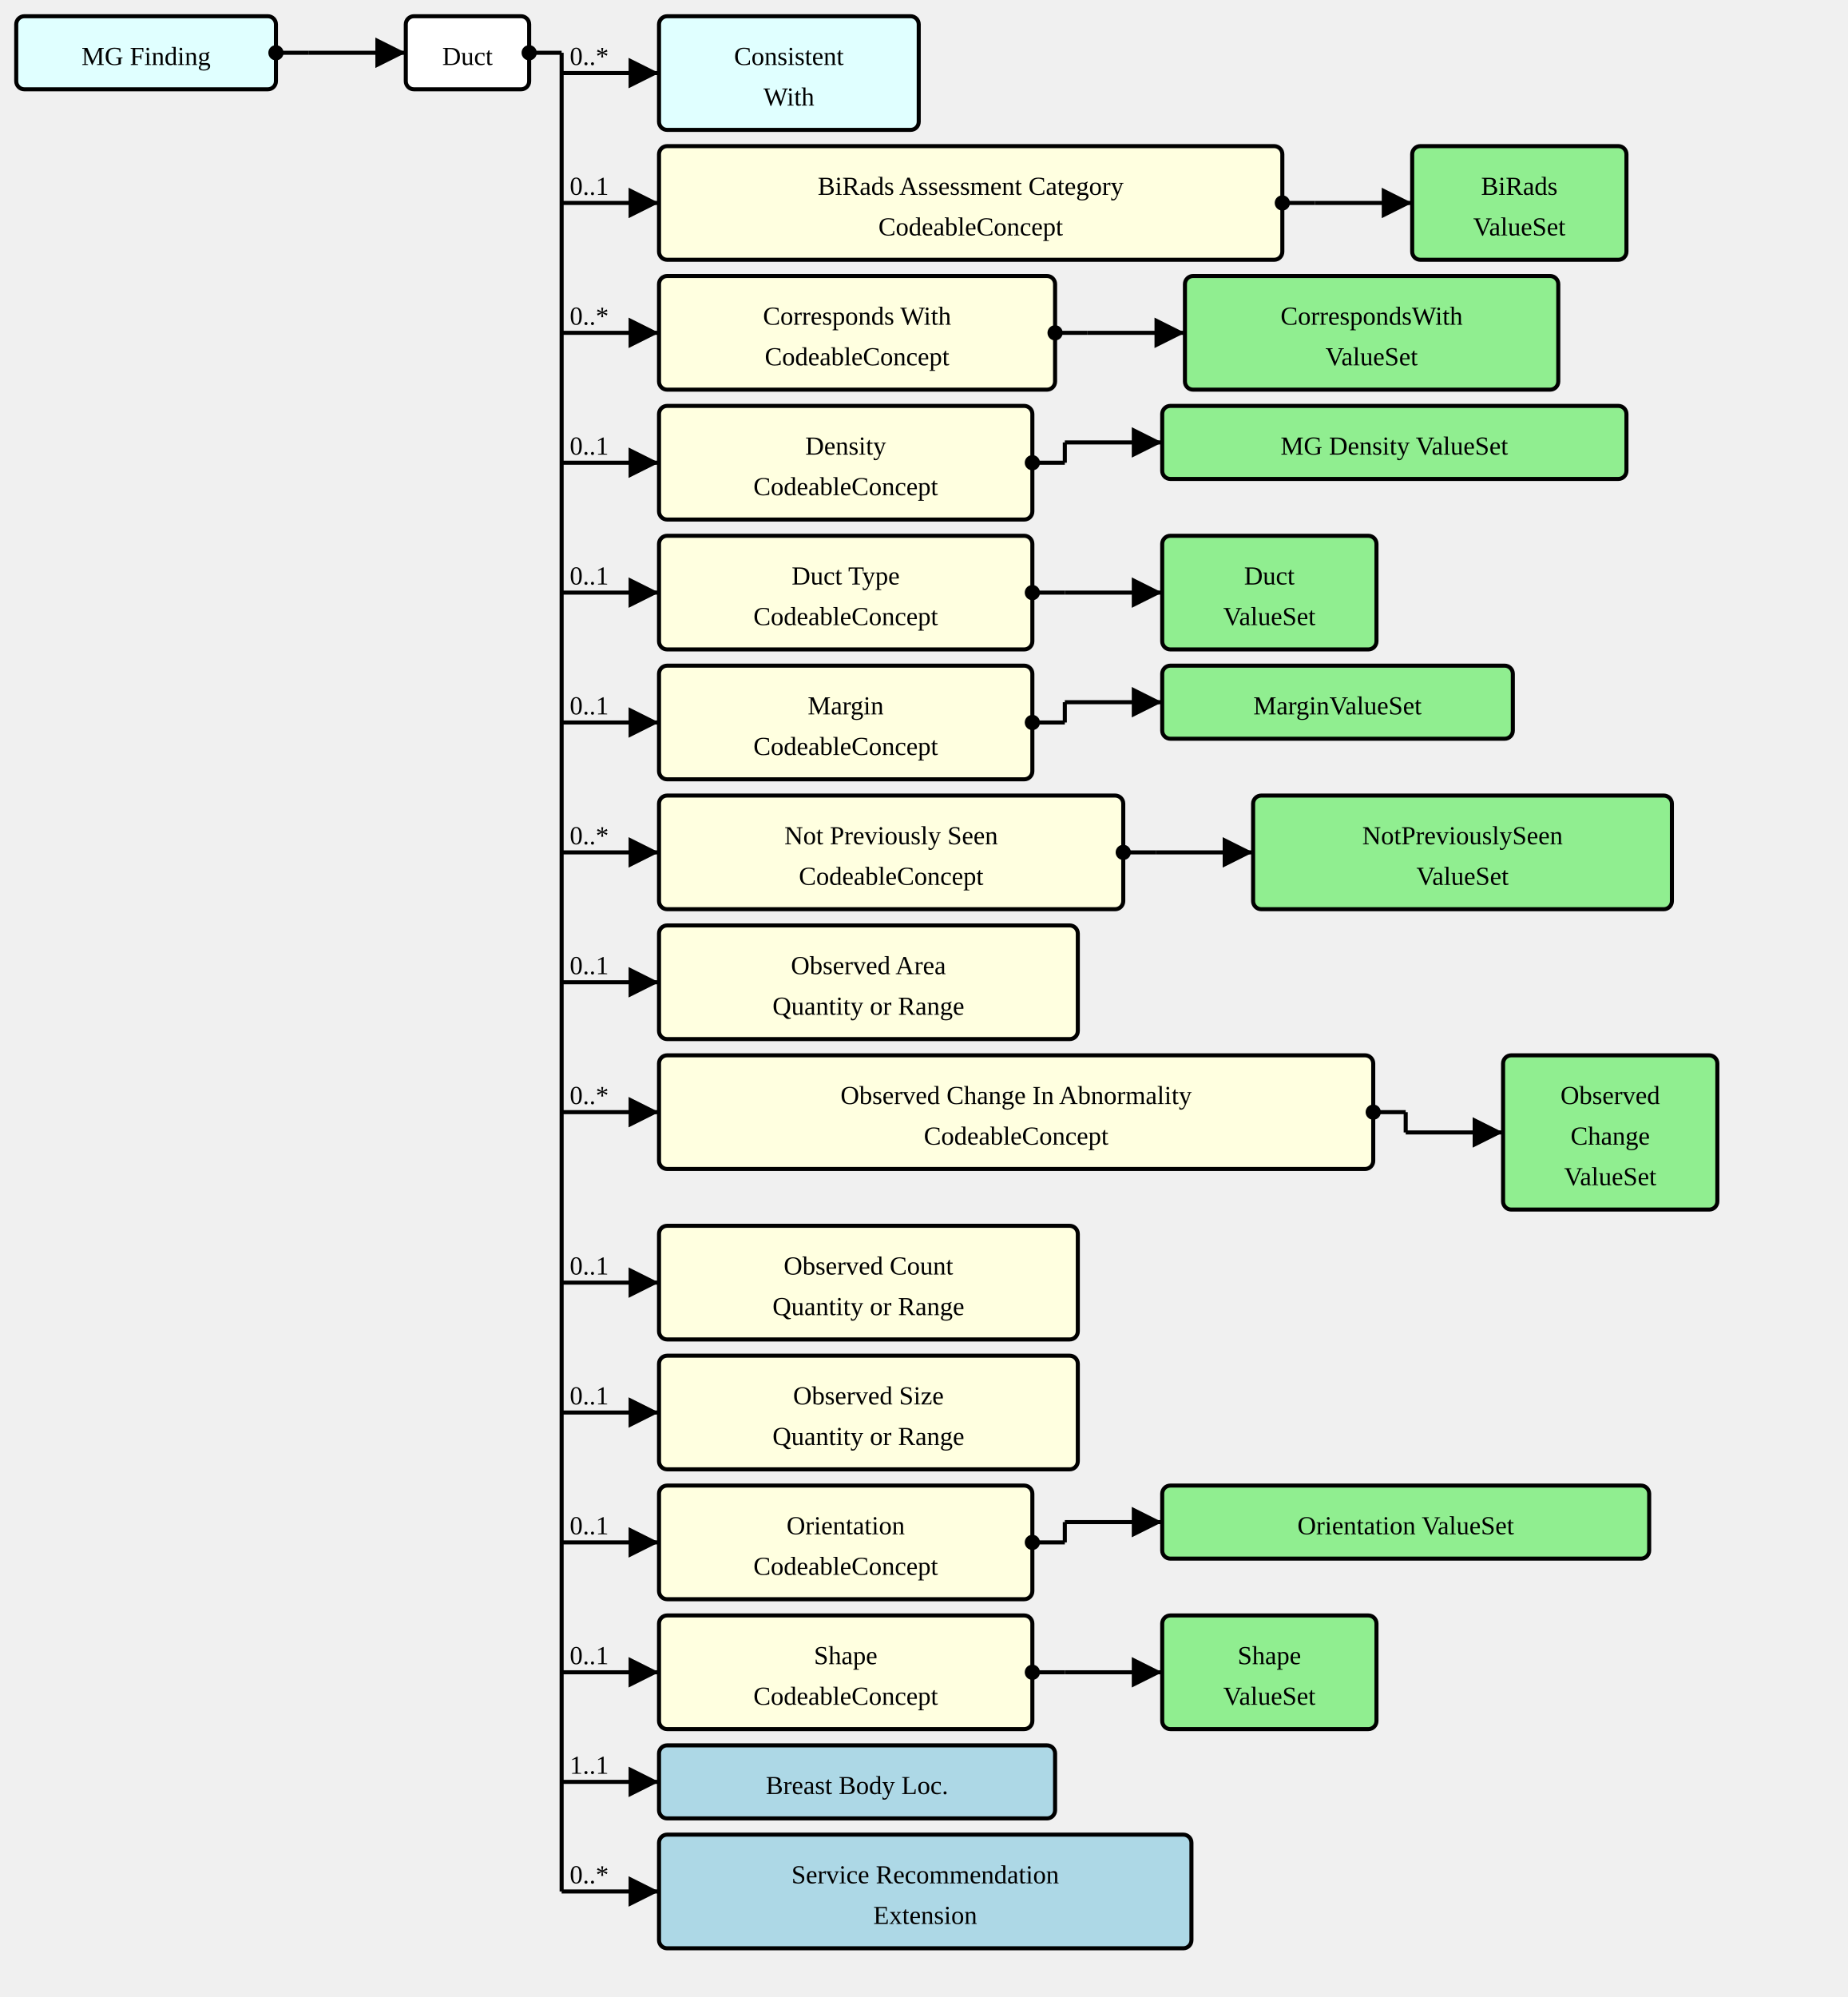
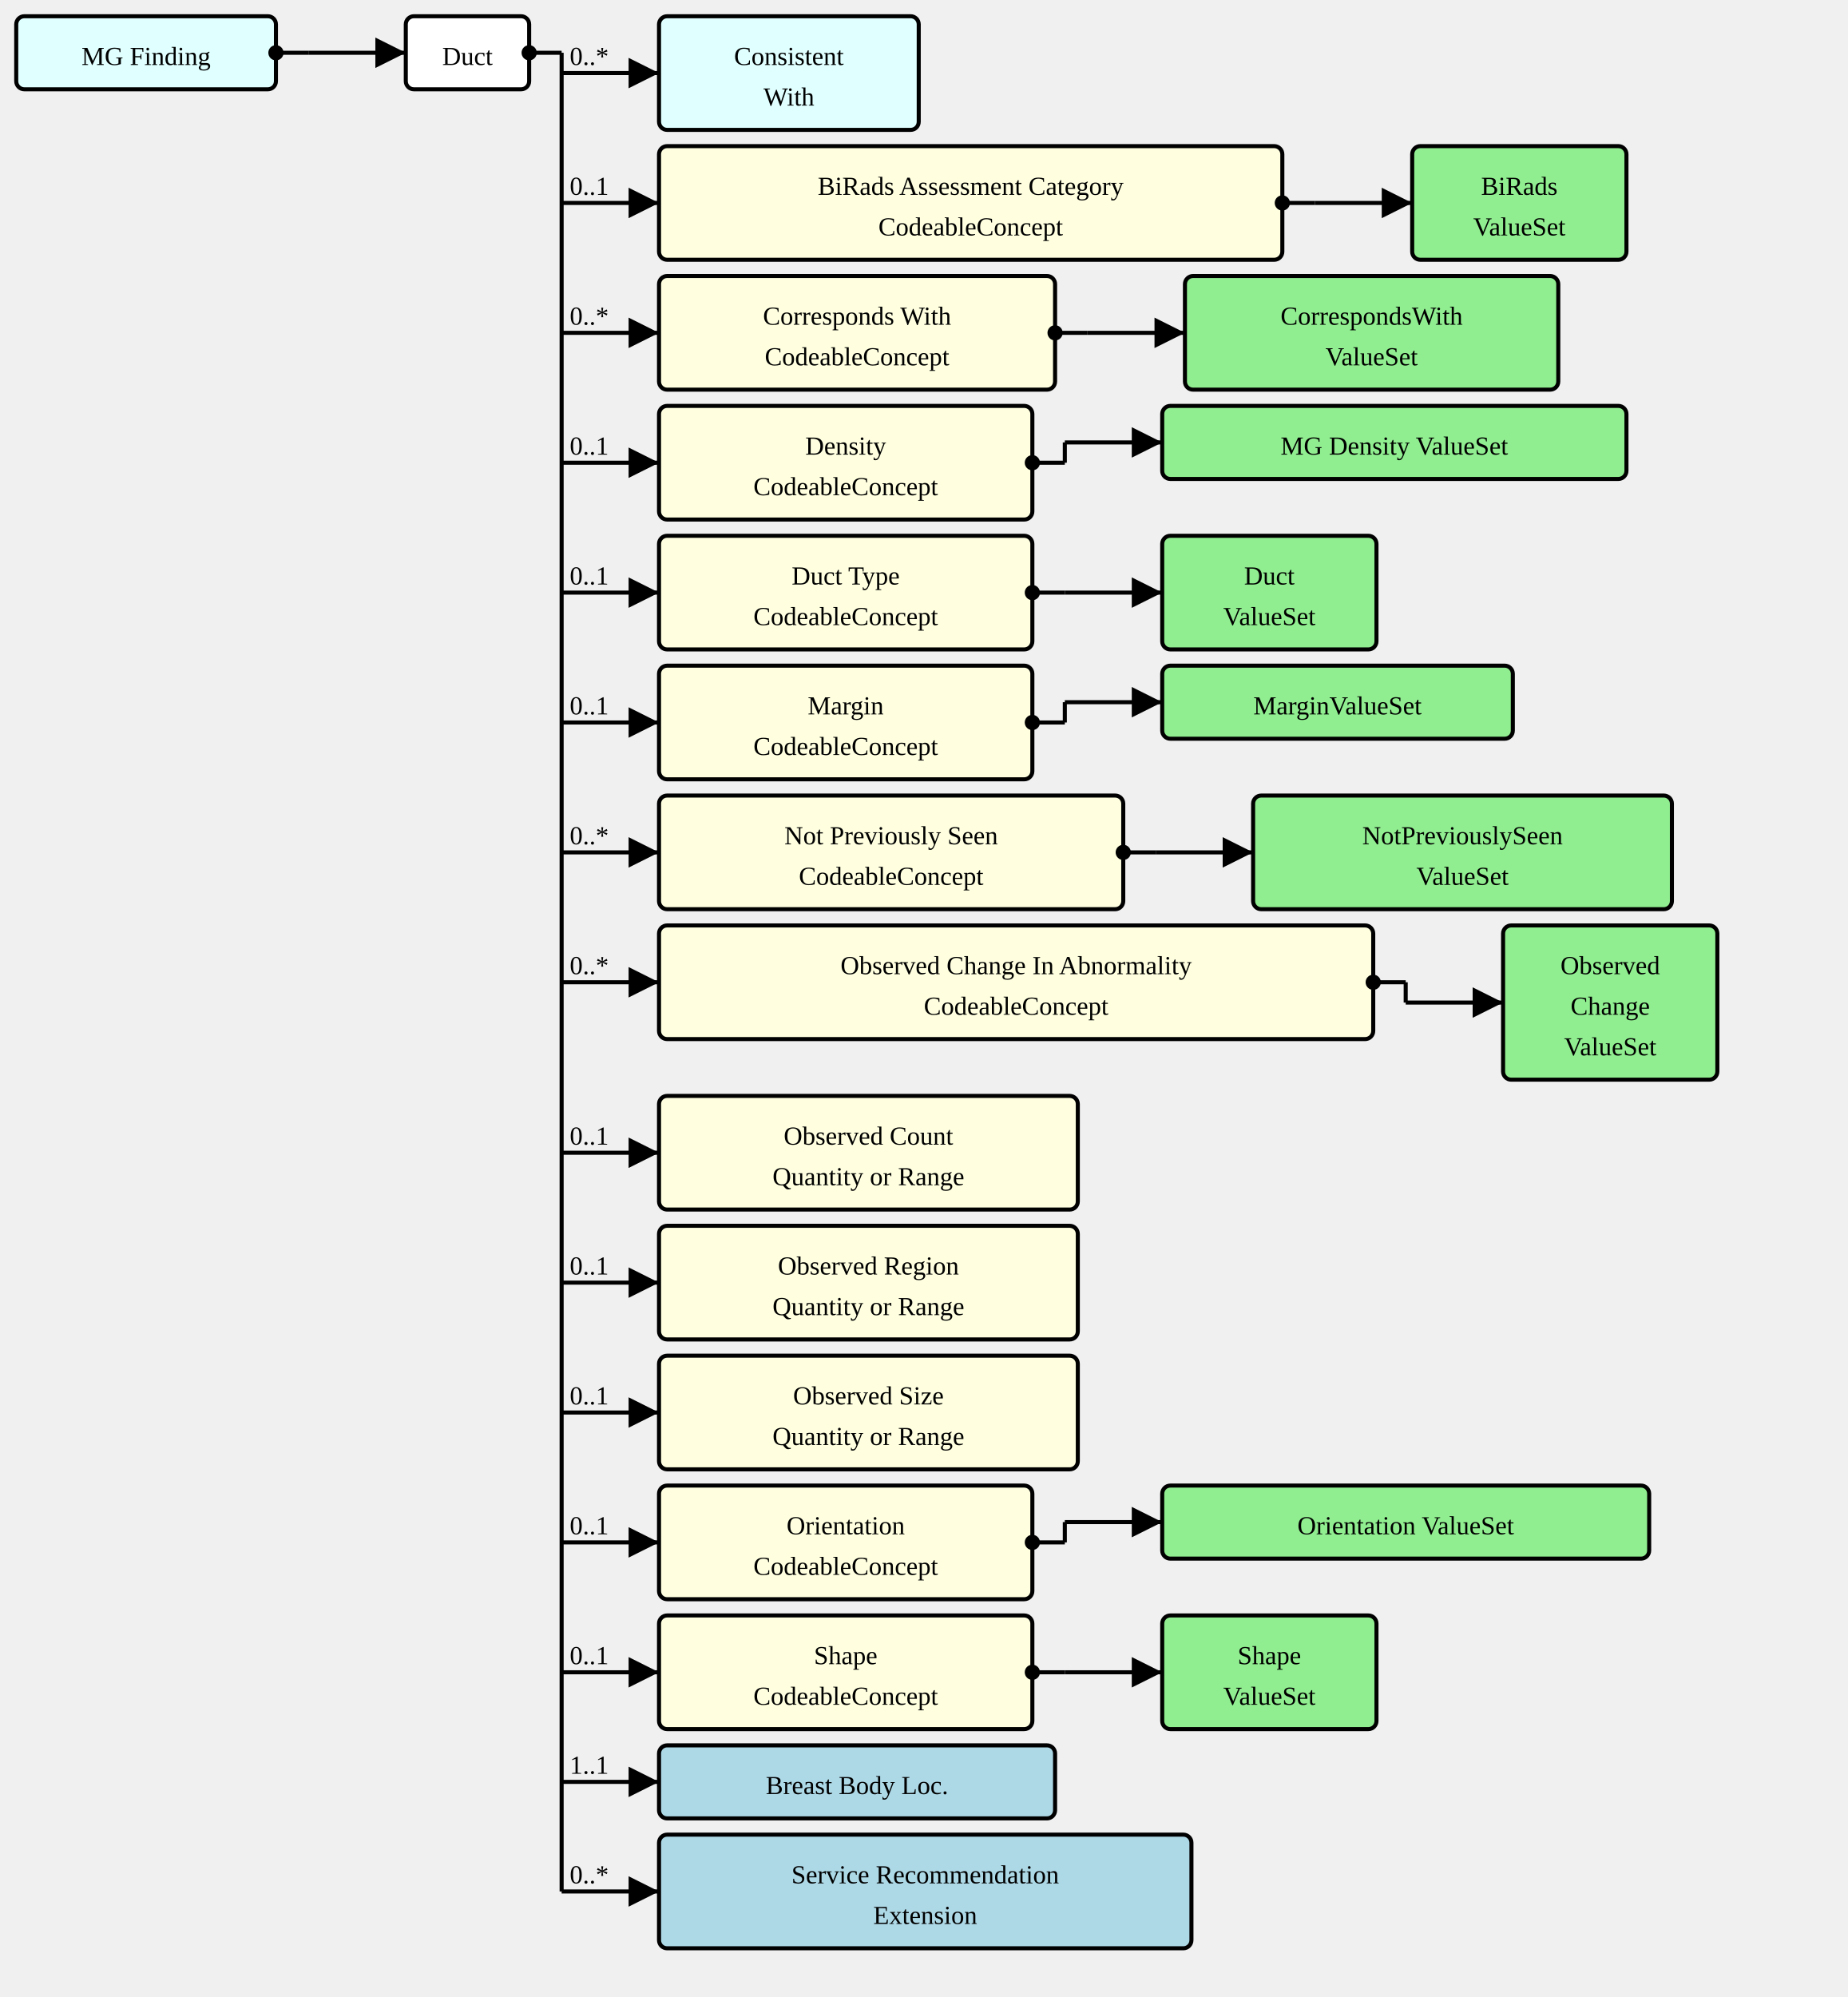
<svg xmlns="http://www.w3.org/2000/svg" version="1.1" width="853.5" height="922.5">
  <defs>
    <marker id="arrowStart" markerWidth="3.75" markerHeight="3.75" markerUnits="px" refX="1.875" refY="1.875">
      <circle fill="Black" stroke-width="0" cx="1.875" cy="1.875" r="1.875" />
    </marker>
    <marker id="arrowEnd" markerWidth="7.5" markerHeight="7.5" markerUnits="px" refX="7.5" refY="3.75">
      <polygon fill="Black" stroke-width="0" points="0 0 7.5 3.75 0 7.5" />
    </marker>
  </defs>
  <g>
    <g transform="translate(7.5 7.5)">
      <rect fill="LightCyan" stroke="Black" stroke-width="1.875" x="0" y="0" width="120" height="33.75" rx="3.75" ry="3.75" />
      <a href="./StructureDefinition-MGFinding.html" target="_top">
        <text x="60" y="22.5" text-anchor="middle">MG Finding</text>
      </a>
    </g>
    <line stroke="Black" stroke-width="1.875" marker-end="url(#arrowEnd)" x1="142.5" y1="24.375" x2="187.5" y2="24.375" />
    <text x="146.25" y="20.625" text-anchor="left" />
    <line stroke="Black" stroke-width="1.875" marker-start="url(#arrowStart)" x1="127.5" y1="24.375" x2="142.5" y2="24.375" />
    <line stroke="Black" stroke-width="1.875" x1="142.5" y1="24.375" x2="142.5" y2="24.375" />
  </g>
  <g>
    <g transform="translate(187.5 7.5)">
      <rect fill="White" stroke="Black" stroke-width="1.875" x="0" y="0" width="57" height="33.75" rx="3.75" ry="3.75" />
      <text x="28.5" y="22.5" text-anchor="middle">Duct</text>
    </g>
    <line stroke="Black" stroke-width="1.875" marker-end="url(#arrowEnd)" x1="259.5" y1="33.75" x2="304.5" y2="33.75" />
    <text x="263.25" y="30" text-anchor="left">0..*</text>
    <line stroke="Black" stroke-width="1.875" marker-end="url(#arrowEnd)" x1="259.5" y1="93.75" x2="304.5" y2="93.75" />
    <text x="263.25" y="90" text-anchor="left">0..1</text>
    <line stroke="Black" stroke-width="1.875" marker-end="url(#arrowEnd)" x1="259.5" y1="153.75" x2="304.5" y2="153.75" />
    <text x="263.25" y="150" text-anchor="left">0..*</text>
    <line stroke="Black" stroke-width="1.875" marker-end="url(#arrowEnd)" x1="259.5" y1="213.75" x2="304.5" y2="213.75" />
    <text x="263.25" y="210" text-anchor="left">0..1</text>
    <line stroke="Black" stroke-width="1.875" marker-end="url(#arrowEnd)" x1="259.5" y1="273.75" x2="304.5" y2="273.75" />
    <text x="263.25" y="270" text-anchor="left">0..1</text>
    <line stroke="Black" stroke-width="1.875" marker-end="url(#arrowEnd)" x1="259.5" y1="333.75" x2="304.5" y2="333.75" />
    <text x="263.25" y="330" text-anchor="left">0..1</text>
    <line stroke="Black" stroke-width="1.875" marker-end="url(#arrowEnd)" x1="259.5" y1="393.75" x2="304.5" y2="393.75" />
    <text x="263.25" y="390" text-anchor="left">0..*</text>
    <line stroke="Black" stroke-width="1.875" marker-end="url(#arrowEnd)" x1="259.5" y1="453.75" x2="304.5" y2="453.75" />
-     <text x="263.25" y="450" text-anchor="left">0..1</text>
-     <line stroke="Black" stroke-width="1.875" marker-end="url(#arrowEnd)" x1="259.5" y1="513.75" x2="304.5" y2="513.75" />
-     <text x="263.25" y="510" text-anchor="left">0..*</text>
+     <text x="263.25" y="450" text-anchor="left">0..*</text>
+     <line stroke="Black" stroke-width="1.875" marker-end="url(#arrowEnd)" x1="259.5" y1="532.5" x2="304.5" y2="532.5" />
+     <text x="263.25" y="528.75" text-anchor="left">0..1</text>
    <line stroke="Black" stroke-width="1.875" marker-end="url(#arrowEnd)" x1="259.5" y1="592.5" x2="304.5" y2="592.5" />
    <text x="263.25" y="588.75" text-anchor="left">0..1</text>
    <line stroke="Black" stroke-width="1.875" marker-end="url(#arrowEnd)" x1="259.5" y1="652.5" x2="304.5" y2="652.5" />
    <text x="263.25" y="648.75" text-anchor="left">0..1</text>
    <line stroke="Black" stroke-width="1.875" marker-end="url(#arrowEnd)" x1="259.5" y1="712.5" x2="304.5" y2="712.5" />
    <text x="263.25" y="708.75" text-anchor="left">0..1</text>
    <line stroke="Black" stroke-width="1.875" marker-end="url(#arrowEnd)" x1="259.5" y1="772.5" x2="304.5" y2="772.5" />
    <text x="263.25" y="768.75" text-anchor="left">0..1</text>
    <line stroke="Black" stroke-width="1.875" marker-end="url(#arrowEnd)" x1="259.5" y1="823.125" x2="304.5" y2="823.125" />
    <text x="263.25" y="819.375" text-anchor="left">1..1</text>
    <line stroke="Black" stroke-width="1.875" marker-end="url(#arrowEnd)" x1="259.5" y1="873.75" x2="304.5" y2="873.75" />
    <text x="263.25" y="870" text-anchor="left">0..*</text>
    <line stroke="Black" stroke-width="1.875" marker-start="url(#arrowStart)" x1="244.5" y1="24.375" x2="259.5" y2="24.375" />
    <line stroke="Black" stroke-width="1.875" x1="259.5" y1="24.375" x2="259.5" y2="873.75" />
  </g>
  <g>
    <g transform="translate(304.5 7.5)">
      <rect fill="LightCyan" stroke="Black" stroke-width="1.875" x="0" y="0" width="120" height="52.5" rx="3.75" ry="3.75" />
      <a href="./StructureDefinition-ConsistentWith.html" target="_top">
        <text x="60" y="22.5" text-anchor="middle">Consistent</text>
      </a>
      <a href="./StructureDefinition-ConsistentWith.html" target="_top">
        <text x="60" y="41.25" text-anchor="middle">With</text>
      </a>
    </g>
  </g>
  <g>
    <g transform="translate(304.5 67.5)">
      <a href="StructureDefinition-AbnormalityDuct-definitions.html#Observation.component:biRadsAssessmentCategory" target="_top">
        <rect fill="LightYellow" stroke="Black" stroke-width="1.875" x="0" y="0" width="288" height="52.5" rx="3.75" ry="3.75" />
      </a>
      <a href="StructureDefinition-AbnormalityDuct-definitions.html#Observation.component:biRadsAssessmentCategory" target="_top">
        <text x="144" y="22.5" text-anchor="middle">BiRads Assessment Category</text>
      </a>
      <a href="StructureDefinition-AbnormalityDuct-definitions.html#Observation.component:biRadsAssessmentCategory" target="_top">
        <text x="144" y="41.25" text-anchor="middle">CodeableConcept</text>
      </a>
    </g>
    <line stroke="Black" stroke-width="1.875" marker-end="url(#arrowEnd)" x1="607.5" y1="93.75" x2="652.5" y2="93.75" />
    <line stroke="Black" stroke-width="1.875" marker-start="url(#arrowStart)" x1="592.5" y1="93.75" x2="607.5" y2="93.75" />
    <line stroke="Black" stroke-width="1.875" x1="607.5" y1="93.75" x2="607.5" y2="93.75" />
  </g>
  <g>
    <g transform="translate(652.5 67.5)">
      <rect fill="LightGreen" stroke="Black" stroke-width="1.875" x="0" y="0" width="99" height="52.5" rx="3.75" ry="3.75" />
      <a href="./ValueSet-BiRadsAssessmentCategoriesVS.html" target="_top">
        <text x="49.5" y="22.5" text-anchor="middle">BiRads</text>
      </a>
      <a href="./ValueSet-BiRadsAssessmentCategoriesVS.html" target="_top">
        <text x="49.5" y="41.25" text-anchor="middle">ValueSet</text>
      </a>
    </g>
  </g>
  <g>
    <g transform="translate(304.5 127.5)">
      <a href="StructureDefinition-AbnormalityDuct-definitions.html#Observation.component:correspondsWith" target="_top">
        <rect fill="LightYellow" stroke="Black" stroke-width="1.875" x="0" y="0" width="183" height="52.5" rx="3.75" ry="3.75" />
      </a>
      <a href="StructureDefinition-AbnormalityDuct-definitions.html#Observation.component:correspondsWith" target="_top">
        <text x="91.5" y="22.5" text-anchor="middle">Corresponds With</text>
      </a>
      <a href="StructureDefinition-AbnormalityDuct-definitions.html#Observation.component:correspondsWith" target="_top">
        <text x="91.5" y="41.25" text-anchor="middle">CodeableConcept</text>
      </a>
    </g>
    <line stroke="Black" stroke-width="1.875" marker-end="url(#arrowEnd)" x1="502.5" y1="153.75" x2="547.5" y2="153.75" />
    <line stroke="Black" stroke-width="1.875" marker-start="url(#arrowStart)" x1="487.5" y1="153.75" x2="502.5" y2="153.75" />
    <line stroke="Black" stroke-width="1.875" x1="502.5" y1="153.75" x2="502.5" y2="153.75" />
  </g>
  <g>
    <g transform="translate(547.5 127.5)">
      <rect fill="LightGreen" stroke="Black" stroke-width="1.875" x="0" y="0" width="172.5" height="52.5" rx="3.75" ry="3.75" />
      <a href="./ValueSet-CorrespondsWithVS.html" target="_top">
        <text x="86.25" y="22.5" text-anchor="middle">CorrespondsWith</text>
      </a>
      <a href="./ValueSet-CorrespondsWithVS.html" target="_top">
        <text x="86.25" y="41.25" text-anchor="middle">ValueSet</text>
      </a>
    </g>
  </g>
  <g>
    <g transform="translate(304.5 187.5)">
      <a href="StructureDefinition-AbnormalityDuct-definitions.html#Observation.component:mgDensity" target="_top">
        <rect fill="LightYellow" stroke="Black" stroke-width="1.875" x="0" y="0" width="172.5" height="52.5" rx="3.75" ry="3.75" />
      </a>
      <a href="StructureDefinition-AbnormalityDuct-definitions.html#Observation.component:mgDensity" target="_top">
        <text x="86.25" y="22.5" text-anchor="middle">Density</text>
      </a>
      <a href="StructureDefinition-AbnormalityDuct-definitions.html#Observation.component:mgDensity" target="_top">
        <text x="86.25" y="41.25" text-anchor="middle">CodeableConcept</text>
      </a>
    </g>
    <line stroke="Black" stroke-width="1.875" marker-end="url(#arrowEnd)" x1="492" y1="204.375" x2="537" y2="204.375" />
    <line stroke="Black" stroke-width="1.875" marker-start="url(#arrowStart)" x1="477" y1="213.75" x2="492" y2="213.75" />
    <line stroke="Black" stroke-width="1.875" x1="492" y1="204.375" x2="492" y2="213.75" />
  </g>
  <g>
    <g transform="translate(537 187.5)">
      <rect fill="LightGreen" stroke="Black" stroke-width="1.875" x="0" y="0" width="214.5" height="33.75" rx="3.75" ry="3.75" />
      <a href="./ValueSet-MGDensityVS.html" target="_top">
        <text x="107.25" y="22.5" text-anchor="middle">MG Density ValueSet</text>
      </a>
    </g>
  </g>
  <g>
    <g transform="translate(304.5 247.5)">
      <a href="StructureDefinition-AbnormalityDuct-definitions.html#Observation.component:ductType" target="_top">
        <rect fill="LightYellow" stroke="Black" stroke-width="1.875" x="0" y="0" width="172.5" height="52.5" rx="3.75" ry="3.75" />
      </a>
      <a href="StructureDefinition-AbnormalityDuct-definitions.html#Observation.component:ductType" target="_top">
        <text x="86.25" y="22.5" text-anchor="middle">Duct Type</text>
      </a>
      <a href="StructureDefinition-AbnormalityDuct-definitions.html#Observation.component:ductType" target="_top">
        <text x="86.25" y="41.25" text-anchor="middle">CodeableConcept</text>
      </a>
    </g>
    <line stroke="Black" stroke-width="1.875" marker-end="url(#arrowEnd)" x1="492" y1="273.75" x2="537" y2="273.75" />
    <line stroke="Black" stroke-width="1.875" marker-start="url(#arrowStart)" x1="477" y1="273.75" x2="492" y2="273.75" />
    <line stroke="Black" stroke-width="1.875" x1="492" y1="273.75" x2="492" y2="273.75" />
  </g>
  <g>
    <g transform="translate(537 247.5)">
      <rect fill="LightGreen" stroke="Black" stroke-width="1.875" x="0" y="0" width="99" height="52.5" rx="3.75" ry="3.75" />
      <a href="./ValueSet-AbnormalityDuctTypeVS.html" target="_top">
        <text x="49.5" y="22.5" text-anchor="middle">Duct</text>
      </a>
      <a href="./ValueSet-AbnormalityDuctTypeVS.html" target="_top">
        <text x="49.5" y="41.25" text-anchor="middle">ValueSet</text>
      </a>
    </g>
  </g>
  <g>
    <g transform="translate(304.5 307.5)">
      <a href="StructureDefinition-AbnormalityDuct-definitions.html#Observation.component:margin" target="_top">
        <rect fill="LightYellow" stroke="Black" stroke-width="1.875" x="0" y="0" width="172.5" height="52.5" rx="3.75" ry="3.75" />
      </a>
      <a href="StructureDefinition-AbnormalityDuct-definitions.html#Observation.component:margin" target="_top">
        <text x="86.25" y="22.5" text-anchor="middle">Margin</text>
      </a>
      <a href="StructureDefinition-AbnormalityDuct-definitions.html#Observation.component:margin" target="_top">
        <text x="86.25" y="41.25" text-anchor="middle">CodeableConcept</text>
      </a>
    </g>
    <line stroke="Black" stroke-width="1.875" marker-end="url(#arrowEnd)" x1="492" y1="324.375" x2="537" y2="324.375" />
    <line stroke="Black" stroke-width="1.875" marker-start="url(#arrowStart)" x1="477" y1="333.75" x2="492" y2="333.75" />
    <line stroke="Black" stroke-width="1.875" x1="492" y1="324.375" x2="492" y2="333.75" />
  </g>
  <g>
    <g transform="translate(537 307.5)">
      <rect fill="LightGreen" stroke="Black" stroke-width="1.875" x="0" y="0" width="162" height="33.75" rx="3.75" ry="3.75" />
      <a href="./ValueSet-MarginVS.html" target="_top">
        <text x="81" y="22.5" text-anchor="middle">MarginValueSet</text>
      </a>
    </g>
  </g>
  <g>
    <g transform="translate(304.5 367.5)">
      <a href="StructureDefinition-AbnormalityDuct-definitions.html#Observation.component:notPreviouslySeen" target="_top">
        <rect fill="LightYellow" stroke="Black" stroke-width="1.875" x="0" y="0" width="214.5" height="52.5" rx="3.75" ry="3.75" />
      </a>
      <a href="StructureDefinition-AbnormalityDuct-definitions.html#Observation.component:notPreviouslySeen" target="_top">
        <text x="107.25" y="22.5" text-anchor="middle">Not Previously Seen</text>
      </a>
      <a href="StructureDefinition-AbnormalityDuct-definitions.html#Observation.component:notPreviouslySeen" target="_top">
        <text x="107.25" y="41.25" text-anchor="middle">CodeableConcept</text>
      </a>
    </g>
    <line stroke="Black" stroke-width="1.875" marker-end="url(#arrowEnd)" x1="534" y1="393.75" x2="579" y2="393.75" />
    <line stroke="Black" stroke-width="1.875" marker-start="url(#arrowStart)" x1="519" y1="393.75" x2="534" y2="393.75" />
    <line stroke="Black" stroke-width="1.875" x1="534" y1="393.75" x2="534" y2="393.75" />
  </g>
  <g>
    <g transform="translate(579 367.5)">
      <rect fill="LightGreen" stroke="Black" stroke-width="1.875" x="0" y="0" width="193.5" height="52.5" rx="3.75" ry="3.75" />
      <a href="./ValueSet-NotPreviouslySeenVS.html" target="_top">
        <text x="96.75" y="22.5" text-anchor="middle">NotPreviouslySeen</text>
      </a>
      <a href="./ValueSet-NotPreviouslySeenVS.html" target="_top">
        <text x="96.75" y="41.25" text-anchor="middle">ValueSet</text>
      </a>
    </g>
  </g>
  <g>
    <g transform="translate(304.5 427.5)">
-       <a href="StructureDefinition-AbnormalityDuct-definitions.html#Observation.component:observedArea" target="_top">
-         <rect fill="LightYellow" stroke="Black" stroke-width="1.875" x="0" y="0" width="193.5" height="52.5" rx="3.75" ry="3.75" />
-       </a>
-       <a href="StructureDefinition-AbnormalityDuct-definitions.html#Observation.component:observedArea" target="_top">
-         <text x="96.75" y="22.5" text-anchor="middle">Observed Area</text>
-       </a>
-       <a href="StructureDefinition-AbnormalityDuct-definitions.html#Observation.component:observedArea" target="_top">
-         <text x="96.75" y="41.25" text-anchor="middle">Quantity or Range</text>
-       </a>
-     </g>
-   </g>
-   <g>
-     <g transform="translate(304.5 487.5)">
      <a href="StructureDefinition-AbnormalityDuct-definitions.html#Observation.component:observedChanges" target="_top">
        <rect fill="LightYellow" stroke="Black" stroke-width="1.875" x="0" y="0" width="330" height="52.5" rx="3.75" ry="3.75" />
      </a>
      <a href="StructureDefinition-AbnormalityDuct-definitions.html#Observation.component:observedChanges" target="_top">
        <text x="165" y="22.5" text-anchor="middle">Observed Change In Abnormality</text>
      </a>
      <a href="StructureDefinition-AbnormalityDuct-definitions.html#Observation.component:observedChanges" target="_top">
        <text x="165" y="41.25" text-anchor="middle">CodeableConcept</text>
      </a>
    </g>
-     <line stroke="Black" stroke-width="1.875" marker-end="url(#arrowEnd)" x1="649.5" y1="523.125" x2="694.5" y2="523.125" />
-     <line stroke="Black" stroke-width="1.875" marker-start="url(#arrowStart)" x1="634.5" y1="513.75" x2="649.5" y2="513.75" />
-     <line stroke="Black" stroke-width="1.875" x1="649.5" y1="513.75" x2="649.5" y2="523.125" />
-   </g>
-   <g>
-     <g transform="translate(694.5 487.5)">
+     <line stroke="Black" stroke-width="1.875" marker-end="url(#arrowEnd)" x1="649.5" y1="463.125" x2="694.5" y2="463.125" />
+     <line stroke="Black" stroke-width="1.875" marker-start="url(#arrowStart)" x1="634.5" y1="453.75" x2="649.5" y2="453.75" />
+     <line stroke="Black" stroke-width="1.875" x1="649.5" y1="453.75" x2="649.5" y2="463.125" />
+   </g>
+   <g>
+     <g transform="translate(694.5 427.5)">
      <rect fill="LightGreen" stroke="Black" stroke-width="1.875" x="0" y="0" width="99" height="71.25" rx="3.75" ry="3.75" />
      <a href="./ValueSet-ObservedChangesVS.html" target="_top">
        <text x="49.5" y="22.5" text-anchor="middle">Observed</text>
      </a>
      <a href="./ValueSet-ObservedChangesVS.html" target="_top">
        <text x="49.5" y="41.25" text-anchor="middle">Change</text>
      </a>
      <a href="./ValueSet-ObservedChangesVS.html" target="_top">
        <text x="49.5" y="60" text-anchor="middle">ValueSet</text>
      </a>
    </g>
  </g>
  <g>
-     <g transform="translate(304.5 566.25)">
+     <g transform="translate(304.5 506.25)">
      <a href="StructureDefinition-AbnormalityDuct-definitions.html#Observation.component:observedCount" target="_top">
        <rect fill="LightYellow" stroke="Black" stroke-width="1.875" x="0" y="0" width="193.5" height="52.5" rx="3.75" ry="3.75" />
      </a>
      <a href="StructureDefinition-AbnormalityDuct-definitions.html#Observation.component:observedCount" target="_top">
        <text x="96.75" y="22.5" text-anchor="middle">Observed Count</text>
      </a>
      <a href="StructureDefinition-AbnormalityDuct-definitions.html#Observation.component:observedCount" target="_top">
+         <text x="96.75" y="41.25" text-anchor="middle">Quantity or Range</text>
+       </a>
+     </g>
+   </g>
+   <g>
+     <g transform="translate(304.5 566.25)">
+       <a href="StructureDefinition-AbnormalityDuct-definitions.html#Observation.component:observedRegion" target="_top">
+         <rect fill="LightYellow" stroke="Black" stroke-width="1.875" x="0" y="0" width="193.5" height="52.5" rx="3.75" ry="3.75" />
+       </a>
+       <a href="StructureDefinition-AbnormalityDuct-definitions.html#Observation.component:observedRegion" target="_top">
+         <text x="96.75" y="22.5" text-anchor="middle">Observed Region</text>
+       </a>
+       <a href="StructureDefinition-AbnormalityDuct-definitions.html#Observation.component:observedRegion" target="_top">
        <text x="96.75" y="41.25" text-anchor="middle">Quantity or Range</text>
      </a>
    </g>
  </g>
  <g>
    <g transform="translate(304.5 626.25)">
      <a href="StructureDefinition-AbnormalityDuct-definitions.html#Observation.component:observedSize" target="_top">
        <rect fill="LightYellow" stroke="Black" stroke-width="1.875" x="0" y="0" width="193.5" height="52.5" rx="3.75" ry="3.75" />
      </a>
      <a href="StructureDefinition-AbnormalityDuct-definitions.html#Observation.component:observedSize" target="_top">
        <text x="96.75" y="22.5" text-anchor="middle">Observed Size</text>
      </a>
      <a href="StructureDefinition-AbnormalityDuct-definitions.html#Observation.component:observedSize" target="_top">
        <text x="96.75" y="41.25" text-anchor="middle">Quantity or Range</text>
      </a>
    </g>
  </g>
  <g>
    <g transform="translate(304.5 686.25)">
      <a href="StructureDefinition-AbnormalityDuct-definitions.html#Observation.component:orientation" target="_top">
        <rect fill="LightYellow" stroke="Black" stroke-width="1.875" x="0" y="0" width="172.5" height="52.5" rx="3.75" ry="3.75" />
      </a>
      <a href="StructureDefinition-AbnormalityDuct-definitions.html#Observation.component:orientation" target="_top">
        <text x="86.25" y="22.5" text-anchor="middle">Orientation</text>
      </a>
      <a href="StructureDefinition-AbnormalityDuct-definitions.html#Observation.component:orientation" target="_top">
        <text x="86.25" y="41.25" text-anchor="middle">CodeableConcept</text>
      </a>
    </g>
    <line stroke="Black" stroke-width="1.875" marker-end="url(#arrowEnd)" x1="492" y1="703.125" x2="537" y2="703.125" />
    <line stroke="Black" stroke-width="1.875" marker-start="url(#arrowStart)" x1="477" y1="712.5" x2="492" y2="712.5" />
    <line stroke="Black" stroke-width="1.875" x1="492" y1="703.125" x2="492" y2="712.5" />
  </g>
  <g>
    <g transform="translate(537 686.25)">
      <rect fill="LightGreen" stroke="Black" stroke-width="1.875" x="0" y="0" width="225" height="33.75" rx="3.75" ry="3.75" />
      <a href="./ValueSet-OrientationVS.html" target="_top">
        <text x="112.5" y="22.5" text-anchor="middle">Orientation ValueSet</text>
      </a>
    </g>
  </g>
  <g>
    <g transform="translate(304.5 746.25)">
      <a href="StructureDefinition-AbnormalityDuct-definitions.html#Observation.component:shape" target="_top">
        <rect fill="LightYellow" stroke="Black" stroke-width="1.875" x="0" y="0" width="172.5" height="52.5" rx="3.75" ry="3.75" />
      </a>
      <a href="StructureDefinition-AbnormalityDuct-definitions.html#Observation.component:shape" target="_top">
        <text x="86.25" y="22.5" text-anchor="middle">Shape</text>
      </a>
      <a href="StructureDefinition-AbnormalityDuct-definitions.html#Observation.component:shape" target="_top">
        <text x="86.25" y="41.25" text-anchor="middle">CodeableConcept</text>
      </a>
    </g>
    <line stroke="Black" stroke-width="1.875" marker-end="url(#arrowEnd)" x1="492" y1="772.5" x2="537" y2="772.5" />
    <line stroke="Black" stroke-width="1.875" marker-start="url(#arrowStart)" x1="477" y1="772.5" x2="492" y2="772.5" />
    <line stroke="Black" stroke-width="1.875" x1="492" y1="772.5" x2="492" y2="772.5" />
  </g>
  <g>
    <g transform="translate(537 746.25)">
      <rect fill="LightGreen" stroke="Black" stroke-width="1.875" x="0" y="0" width="99" height="52.5" rx="3.75" ry="3.75" />
      <a href="./ValueSet-ShapeVS.html" target="_top">
        <text x="49.5" y="22.5" text-anchor="middle">Shape</text>
      </a>
      <a href="./ValueSet-ShapeVS.html" target="_top">
        <text x="49.5" y="41.25" text-anchor="middle">ValueSet</text>
      </a>
    </g>
  </g>
  <g>
    <g transform="translate(304.5 806.25)">
      <rect fill="LightBlue" stroke="Black" stroke-width="1.875" x="0" y="0" width="183" height="33.75" rx="3.75" ry="3.75" />
      <a href="./StructureDefinition-BreastBodyLocationExtension.html" target="_top">
        <text x="91.5" y="22.5" text-anchor="middle">Breast Body Loc.</text>
      </a>
    </g>
  </g>
  <g>
    <g transform="translate(304.5 847.5)">
      <rect fill="LightBlue" stroke="Black" stroke-width="1.875" x="0" y="0" width="246" height="52.5" rx="3.75" ry="3.75" />
      <a href="./StructureDefinition-ServiceRecommendationExtension.html" target="_top">
        <text x="123" y="22.5" text-anchor="middle">Service Recommendation</text>
      </a>
      <a href="./StructureDefinition-ServiceRecommendationExtension.html" target="_top">
        <text x="123" y="41.25" text-anchor="middle">Extension</text>
      </a>
    </g>
  </g>
</svg>
